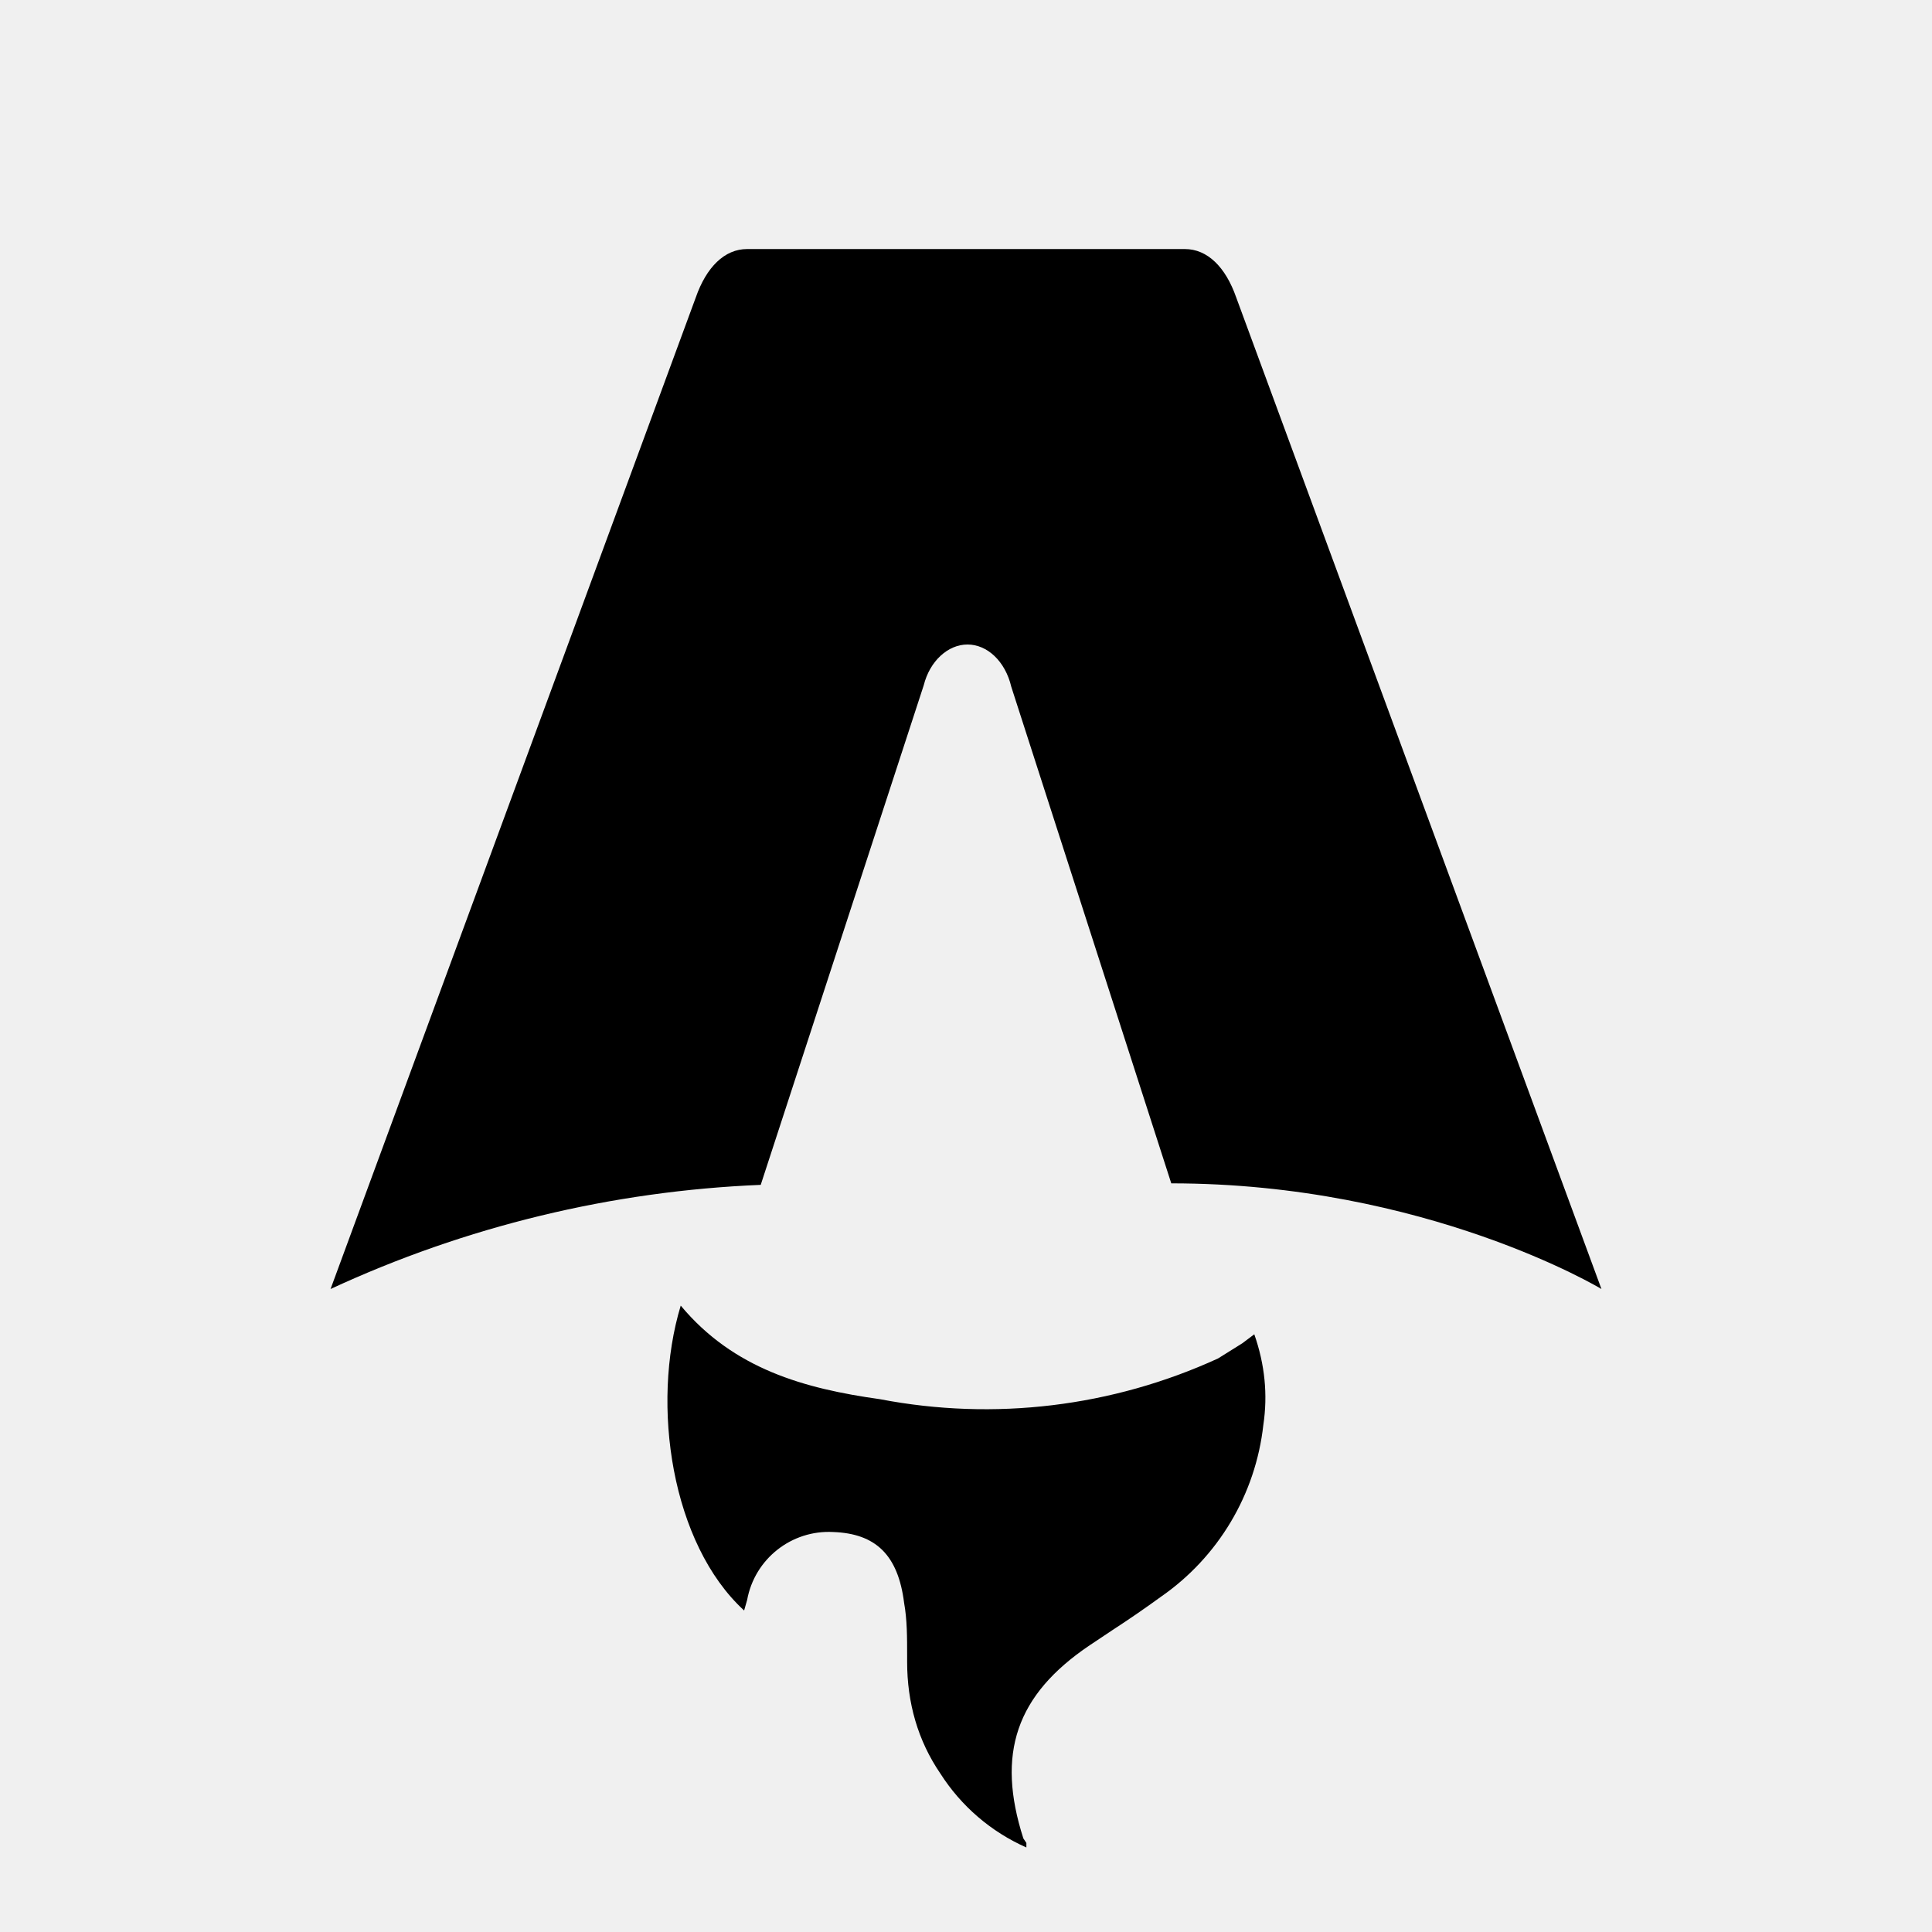
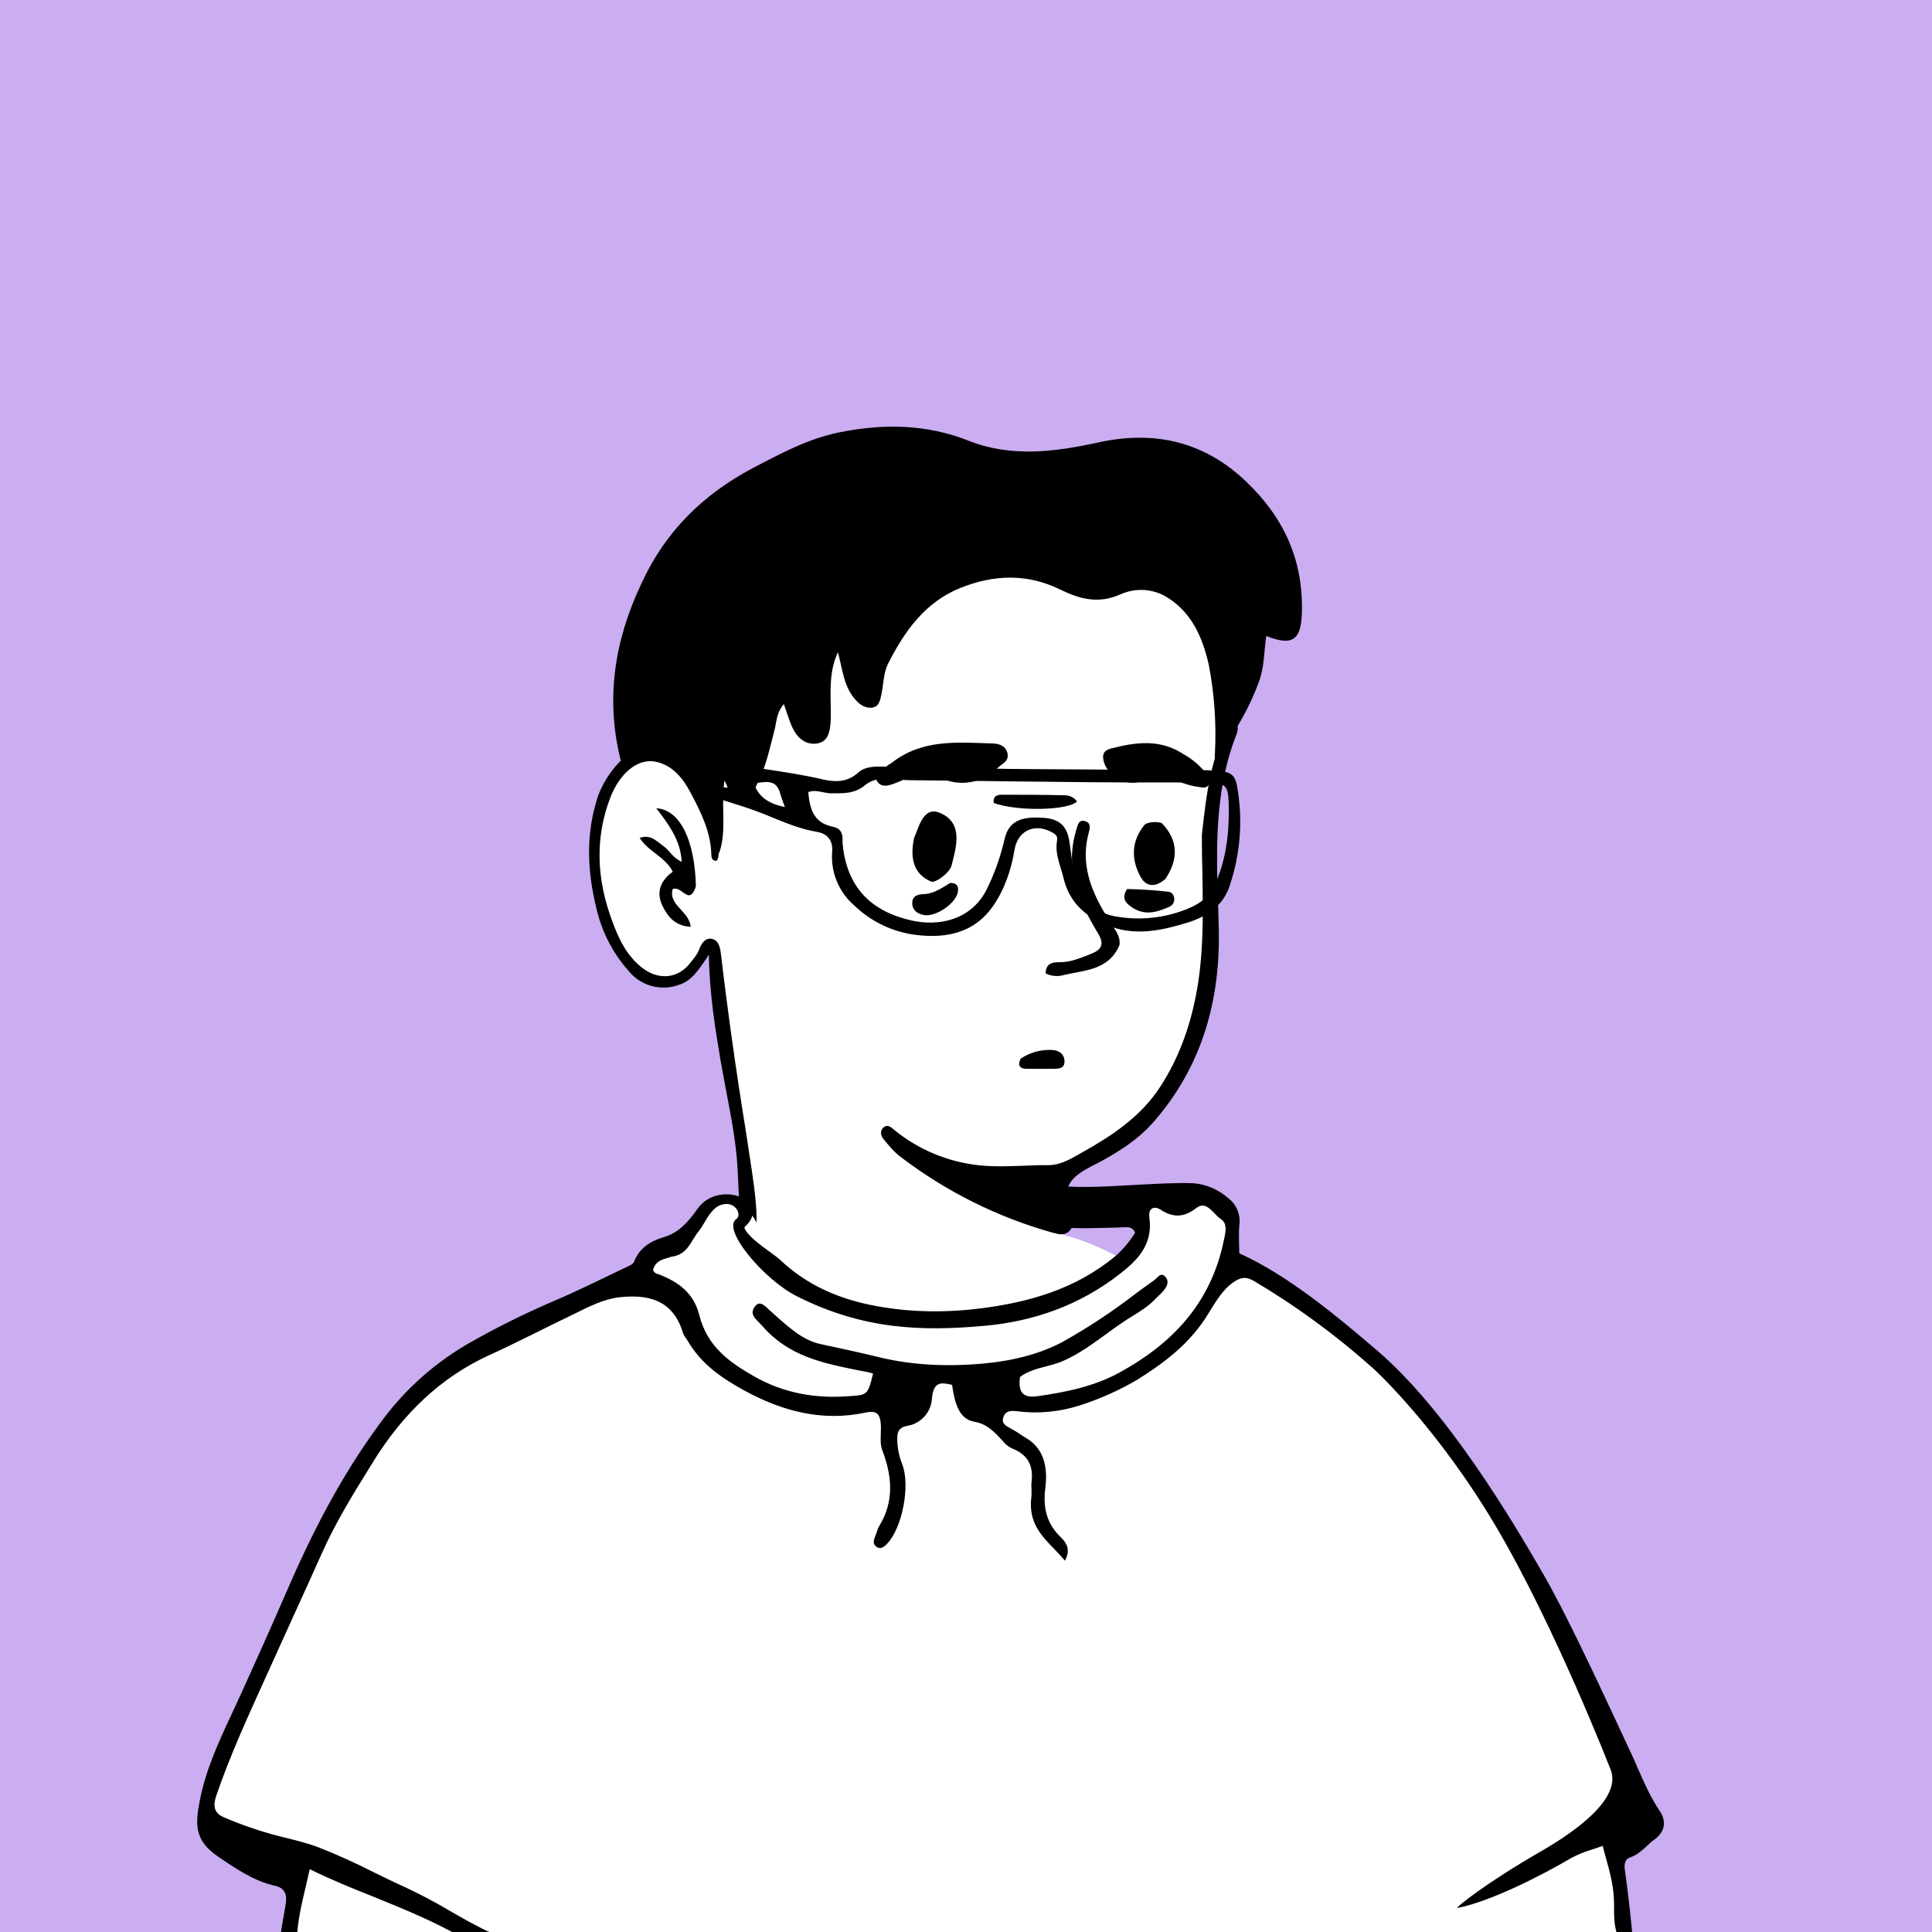
- <svg xmlns="http://www.w3.org/2000/svg" fill="none" viewBox="0 0 128 128">
-   <path d="M50.4 78.5a75.1 75.1 0 0 0-28.5 6.9l24.2-65.7c.7-2 1.9-3.2 3.4-3.2h29c1.5 0 2.7 1.2 3.4 3.2l24.2 65.7s-11.6-7-28.5-7L67 45.5c-.4-1.7-1.6-2.8-2.9-2.8-1.3 0-2.5 1.1-2.9 2.7L50.4 78.5Zm-1.1 28.2Zm-4.2-20.2c-2 6.6-.6 15.8 4.2 20.2a17.5 17.5 0 0 1 .2-.7 5.5 5.5 0 0 1 5.7-4.5c2.8.1 4.3 1.5 4.7 4.7.2 1.1.2 2.3.2 3.5v.4c0 2.7.7 5.2 2.2 7.4a13 13 0 0 0 5.7 4.9v-.3l-.2-.3c-1.8-5.6-.5-9.5 4.4-12.8l1.5-1a73 73 0 0 0 3.2-2.2 16 16 0 0 0 6.8-11.4c.3-2 .1-4-.6-6l-.8.6-1.6 1a37 37 0 0 1-22.4 2.7c-5-.7-9.7-2-13.2-6.2Z" />
-   <style>
-         path { fill: #000; }
-         @media (prefers-color-scheme: dark) {
-             path { fill: #FFF; }
-         }
-     </style>
+ <svg xmlns="http://www.w3.org/2000/svg" viewBox="0 0 1744 1744" fill="none" shape-rendering="auto">
+   <mask id="viewboxMask">
+     <rect width="1744" height="1744" rx="0" ry="0" x="0" y="0" fill="#fff" />
+   </mask>
+   <g mask="url(#viewboxMask)">
+     <rect fill="#CBADF1" width="1744" height="1744" x="0" y="0" />
+     <g transform="translate(531 487)">
+       <path d="M554 727.7c-99.2 297-363.8 388.6-503.7 19.8-19.3-50.7 31-69.5 66.2-91.9 24.1-15.3 36.8-28.5 35.3-42.2-7-64.4-36.9-243.8-36.9-243.8l-3-5.8s.7-1.6-2.2 1.2c-3 3-9.9 34.2-37 34.2-24.5 0-49.2-10.9-61-86.3C7.2 285.6 9.6 214 40 201c12.5-5.3 24-7.2 35.2-.8 11.3 6.4-13-22 112-126C268.4 6.4 396.7-3.5 448.5 8 500.3 19.5 552 44.8 574.9 98.5c27.8 65-25.9 114.3-14 262.5-2.2 53.6.8 171.2-146.6 210.6-28 7.5-19.3 48.4 22.7 58.4 67 21 117 72.3 117 97.9" fill="#fff" />
+       <path fill-rule="evenodd" clip-rule="evenodd" d="m554 266.2.1-1.4c4.1-36.4 8.2-71.7 27.1-103.4 6.5 4.4 5.7 10 3.7 15.2-19.9 51.2-18 104.4-16.2 157.6l.4 14c2.1 66.4-14.5 126.8-58.7 177.5-15.4 17.6-35.8 29.8-56.5 40.3-21.4 11-25.9 20.1-19.2 43.6l.8 2.6c1.4 3.9 2.8 7.9-1 11.8-4.5 4.6-9.5 3.3-14.8 1.8l-.6-.1a406.4 406.4 0 0 1-137-68.3c-6-4.4-10.8-10.3-15.5-16.1l-.3-.4c-2.5-3-3-7.8.5-10.4 3.3-2.5 5.8-.5 8.7 1.8l1 .9a145.5 145.5 0 0 0 76.3 31.7c13.4 1.4 26.6.9 40 .4 7.4-.3 14.8-.6 22.3-.5 10.2 0 18.7-4.7 26.7-9.2l2.8-1.6c27.8-15.5 54.3-32.8 72.2-60.7 16.1-25 25.9-52.2 31.6-80.9 7.2-36.1 6.6-72.7 6-109.8-.3-12-.5-24.2-.5-36.4ZM50.6 190.8c21.9-1.7 34 11.2 44.3 26.3a140.4 140.4 0 0 1 22.4 61.5c.5 3.7 1 7.6-1.2 11.3-4.5.6-4.9-3-5-5.6-.5-20.7-9.7-38.7-18.9-56.1-6.6-12.5-16.2-24.6-31.4-27.6-17.2-3.5-33 12-40.8 32.2-14.5 37.6-12 74.6 1.4 111 5.8 15.9 13.1 32.1 27.8 43.2 14.8 11.3 32.7 9.3 43.6-5.7l2-2.5c2-2.6 4-5.1 5-8 2.1-5.8 5.4-11.2 11.3-10.4 6.8 1 8 8.3 8.7 14a3661 3661 0 0 0 22 156.7l5.9 38.8c2.6 17.1 5.6 41.7 3.6 52.1a28 28 0 0 0-.3 2.2c-.4 2.8-.6 5-4.2 5.5-4.9.8-7-2-7.7-6.4-2.3-17-3-23.6-4-49.6-.9-25.2-5.6-50-10.4-74.9l-5-27c-5.2-30.8-10.3-62-10.8-97l-2 3c-7.6 11.3-13.7 20.5-24.5 24a40.5 40.5 0 0 1-46.1-12.5 127.8 127.8 0 0 1-28.8-55.8c-8.4-34-9.9-67.1.9-100.6 5.2-16.1 23.7-44.7 42.2-42Zm34.6 127.5c4.4 3.2 8.4 6 12-5.4-1.1-42.2-14.7-69.2-35.8-70.3 11.2 14.6 22 28.8 23 48.5a32.3 32.3 0 0 1-10.7-8.8c-2-2.2-4-4.4-6.5-6l-3-2.4c-4.8-3.6-9.7-7.4-17.8-4.5 3.8 5.8 9 10 14.3 14 6 4.7 12 9.3 15.6 16.5-10.6 7.7-15.2 17.7-9.7 29.9 4.8 10.5 11.9 19.2 25.9 19.8-.6-6.3-4.7-10.9-8.8-15.4-5-5.4-9.7-10.6-7.5-18.6 3.2-1.5 6.2.7 9 2.7Z" fill="#000" />
+     </g>
+     <g transform="translate(178 1057)">
+       <path d="M1292.6 693H83.3l8.6-63.3S14.2 603.3 6.5 588c-7.8-15.3 84.2-214.1 96.8-245.6C116 310.8 200.1 188 239 168.3a3409.1 3409.1 0 0 1 147-69.7c4.8-2.1 7.2-3 14.8-16.1 7.7-13 33.6-18.8 43-26.5 4.3-3.5 14.6-31.5 35.3-28a32.4 32.4 0 0 1 26.2 19.6s11.8 99.2 188.1 84.7c52.6-4.2 156-39 160.7-77.4 2.2-18.4-11.5-32-11.5-32s53-8.9 77.1 5c24.1 14 14.8 52 14.8 52s83.3 47 110.1 72.8C1090 196.4 1184 303.9 1225 404.5c23.1 57 77.8 160.3 85.9 173.4 8.1 13-27 36-27 36l8.8 79Z" fill="#fff" />
+       <path fill-rule="evenodd" clip-rule="evenodd" d="M952.9 98.7a688.9 688.9 0 0 1 108.5 79.4c1.2 1 58 53.1 111.2 143.2C1226.1 412 1276 540.7 1276 540.7c10.1 26.7-34.4 57-63 73.5-50.6 29.1-78.5 51.8-75.3 51.1 30-5.9 75.6-29.2 102.5-45a98 98 0 0 1 18.8-7.7c3.2-1 6.4-2.1 9.7-3.4l2.5 9.4c4 14 7.6 27.5 7.8 42v3.7c0 9 0 18 3.7 27.7 5.2 1 9 1 13.1 0l-.2-2c-2-20.2-4-39.4-6.8-58.5-.9-6.2 0-10.3 5.2-12 5.7-2 10.1-6 14.5-10 2.3-2.2 4.5-4.3 7-6 9.8-7.2 10.9-16.9 4.5-26.1-8-11.8-13.7-24.9-19.5-38-2.1-5-4.3-10-6.7-15l-8.8-18.9c-23.3-50-50-107-69.5-140.9-28.7-49.7-87.5-149.1-151.5-203.5l-1.8-1.5c-29.2-24.9-76.7-65.3-121.5-85.2l-.2-8.4c-.1-6.1-.3-12 .3-17.7a26 26 0 0 0-10.4-24 53.8 53.8 0 0 0-31.2-13.2c-14.7-.6-33.4.5-52.4 1.5-24 1.4-48.5 2.8-67 1-11.3-1.1-12.8 2.2-9.6 15-10.5 8.5-10.3 12.7 1 19 3 1.6 6.3 2.7 9.6 3.2 10 1.5 35.5.7 49 .3l4.8-.2h1.7c3.8-.3 7.9-.6 10.4 4.8A93.8 93.8 0 0 1 829 76.8c-36.1 29.9-77.7 41.6-121.2 47.2-31.6 4-63 3.8-94.6-2-32.7-6-62.2-18.1-87.7-42.4-1.3-1.2-4.2-3.3-7.6-5.8-9.1-6.6-22.5-16.3-24-22.9 26.7-24.2-23.2-43.7-42.2-16.8-7.6 10.8-16.3 21.4-30 25.5-10.8 3.2-22 8.7-27.3 22.3-.8 2-3.4 3.3-5.4 4.2-6.5 3-13 6.2-19.4 9.3-17.3 8.3-34.6 16.6-52.2 24a751.6 751.6 0 0 0-65.3 32.3l-2.5 1.4a256.6 256.6 0 0 0-85.2 75.6C130 275.3 103.4 327 80 381.3c-13 30-26.5 60-40 89.8l-2 4.2c-2.3 5.3-4.7 10.4-7.2 15.6-11.7 25.3-23.5 50.6-28.7 78.8-3.8 20.3-4.5 34.6 16.3 48.9 16.6 11.3 32.8 22.5 52 26.7 8.8 2 10.9 8 9.5 16.6l-1.6 9.2c-1.3 7.3-2.6 14.6-3.3 21.9H90c.6-15.6 4.1-30.6 8-47l3.6-15.7c19 9.4 38.5 17.3 57.9 25 27 11 54.2 22 80.5 37.2 9.7.6 19.3.5 29-.4l-.4-.7c-.7-1.5-1.2-2.7-2-3-13.5-6.1-26.5-13.5-39.4-21a460.4 460.4 0 0 0-39-20.6c-9.8-4.4-19.4-9.1-29-13.8a555 555 0 0 0-50.1-22.6c-9-3.4-18.2-5.7-27.5-8a350.4 350.4 0 0 1-57-18.7c-8-3.3-11.1-8.7-7.4-19.6 6-17.8 13-35.2 20.3-52.4 8.7-20.3 17.9-40.4 27-60.5L75 428l12.9-28.4c8.1-17.9 16.3-35.7 24.3-53.7 12.7-28.7 29-54.9 45.2-81l1.7-2.8c26.7-43 60.8-75.8 104.3-95.7 13.3-6 26.4-12.6 39.6-19a2169.7 2169.7 0 0 1 37.7-18.5c13.2-6.6 26.4-13.3 40.8-14.9 22.7-2.4 47.6.5 57 32.2a19 19 0 0 0 2.9 5l1.5 2.4c12.6 21.4 31.1 33.6 51 44.6 34.8 19 70.6 28.1 109 20 10.5-2.3 14 .8 14.3 12.7l-.1 6.3c-.2 5.1-.5 10.2 1.4 15.1 8.8 23.2 10.8 45.9-2.7 68-1 1.5-1.6 3.3-2.2 5.2l-1 2.9-.4 1c-1.3 3.2-2.7 6.7.4 9.4 3.7 3.3 7 1 10-2.1 13.8-14 21.4-52.8 13.8-72A63 63 0 0 1 632 244c-.3-7.8.6-12.3 9-13.9a26.5 26.5 0 0 0 22.2-24c1.2-15.9 8-15.5 18.2-13 2.3 14.7 5.4 30.8 20.2 33.3 11.5 2 18.1 9.3 25.3 17l1.5 1.8c2.1 2.3 4.6 4.2 7.4 5.4 12.7 5 19.3 14 17.4 29.8-.3 2.3-.2 4.7-.1 7 0 2.4.2 4.8-.1 7-2.9 22.6 8.8 34.7 21 47.2 3.1 3.3 6.3 6.6 9.3 10.2 5.7-10.4.9-16.7-4-21.4-12.3-12-16-26.1-13.7-44.3 2.3-18-.8-35-17-44.8-2-1.2-3.9-2.4-5.7-3.7a107.8 107.8 0 0 0-9.2-5.5c-3.6-2-7.5-4-6.2-9 1.4-5.8 5.7-7 11.7-6.3a130 130 0 0 0 57-5 257.2 257.2 0 0 0 52.2-23.2c23.2-14.6 44.6-30.3 61-54.5l5.5-8.8c5.5-8.8 11-17.8 19.2-23.9 6-4.4 11.3-6.9 18.7-2.6ZM425.9 78l2-.5c11-1.6 15-7.8 19.4-15.1 1.7-2.8 3.6-5.8 6-8.7 1.4-2 3-4.4 4.5-7 3.8-6.5 8.2-13.8 15-16 13-4.5 19.2 9.1 14 12.6-14 9.3 25.4 55.2 54.3 69.7 59.4 30 111.8 32 169.7 26.8 43.6-3.9 85.6-18.3 122-46.8 15-11.7 30.4-25.8 26.7-51.5-1.1-8 4.6-10 9.7-6.8 11.3 7.5 21.2 7.6 32.4-1 7-5.5 11.8-.5 16.6 4.4 1.9 2 3.7 4 5.7 5.2 6 3.8 4.6 11 3.3 17.4l-.3 1.2c-11.9 59.2-48.6 94.9-94 119.9-23 12.7-49 18-74.9 21.6-11.5 1.6-17.4-2.7-15.2-17.5 7-5.2 15.2-7.3 23.5-9.5 5.5-1.4 11-2.9 16.3-5.3 13.8-6.2 26-15.2 38.3-24.1 4.4-3.2 8.7-6.4 13.2-9.4a214 214 0 0 1 9.7-6.3c7.2-4.4 14.5-8.9 20.6-15.2l3-3a53 53 0 0 0 4.6-4.6c2.9-3.5 5.8-7.9 2.4-12.4-3.2-4.3-5.7-2-8.1.4l-2.2 2c-5.7 4-11.3 8.1-17 12.3a543.8 543.8 0 0 1-66 43.6c-25.7 13.5-54 18.6-82.2 20.3-27 1.6-53.9.3-81-6-18.1-4.4-36.7-8.5-55.1-12.4-14.9-3-27-13.7-38.8-24a633 633 0 0 0-8.3-7.5c-4-3.8-8.2-8-12.4-2.2-4.5 6-.2 10.3 4 14.3l2.8 3c23.6 27.3 54.5 33.5 85.3 39.8l10.4 2 3 .8 1.3.4c-4.6 19.3-5.2 19.3-21.1 20.4h-.7C558 205.7 529 200.6 502 185c-21.2-12.2-41.5-26.2-48.7-54.7-5.2-20.7-19.3-30-35.8-36.7l-1.4-.4c-1.7-.5-3.4-1-4.6-3.8 2.1-8 8.3-9.6 14.5-11.2Z" fill="#000" />
+     </g>
+     <g transform="translate(266 207)">
+       <path d="M312.8 320.2c21.6-47.5 56-81 101-104.8 24.8-13 49.8-26.4 77.3-32 39.6-8.1 79-7.8 117.7 7.6 38.2 15 77.3 10 116.6 1.4 50.3-11 95.4-1.3 134 35.8 34 32.7 51.1 70.8 49.8 117.8-.7 24.8-8.4 30.5-32.2 21.1-2.1 14.7-1.6 29.6-7.4 43.5a224 224 0 0 1-22.4 44c-6.2 8.7-5.2 20.1-9.9 29.4-8-.8-6.7-6.4-6.6-10.7a333 333 0 0 0-5.5-80c-5.8-25.8-16.3-49.6-41-63a45 45 0 0 0-38.5-.9c-20 9-36.9 4.5-54.8-4.3-29.6-14.5-59.8-13.5-89.9-1.4-32 12.8-50.5 39.2-65.3 68.3-4.3 8.4-4.1 19-6.2 28.5-1.1 5-2.2 10.7-8.5 11.3-5.7.5-10.4-2.3-14.4-6.7-11-12-12-27.7-16.2-43.3-7 15-6.8 29.8-6.6 44.5 0 6 .4 12 0 18-.6 9.2-2.1 19-13.6 20-10.3.8-17.1-6.2-21.2-15.1-2.7-6.2-4.6-12.7-7.4-20.6-6.7 7.6-6.5 15.8-8.4 23.2-4.4 16.7-7.8 33.8-16 49.4-2.6 5.3-4 10.7-12 11-8.3.3-9.5-5.3-11.8-10.7-.8-1.9-2.2-3.5-4.8-7.3-4.8 24 2.2 47-5.4 68.8-5.8-2-5.3-5.9-5.5-9-.7-19.8-8.4-37.6-18.4-53.6-9.9-16-22.5-30.5-45.6-27.6-7.2.9-11.7 6.8-19.3 7-13.9-55.3-6-108 18.4-159.6Z" fill="#000" />
+     </g>
+     <g transform="translate(791 871)">
+       <path d="M130.4 84.6a46.5 46.5 0 0 1 28.5-7.8c6.2.5 10.7 3.5 11 9.9.3 7.4-5.7 7-10.8 7.1h-24c-5.5-.3-7.8-3-4.7-9.2Z" fill="#000" />
+     </g>
+     <g transform="translate(653 805)" />
+     <g transform="translate(901 668)">
+       <path d="M109.6 185c-9.9 23.2-31.7 22.6-50.5 27.2-5.4 1.5-11.1 1-16.2-1.5.1-8.5 5.5-10.3 12-10.1 10.5.2 19.9-4 29.3-7.7 8.5-3.3 12-8.2 6.4-17.6-9-15.2-17.7-30.6-21.7-48.3a87.5 87.5 0 0 1 1.8-46.4c1.3-4 1.9-9.1 8-7.3 5 1.5 4.3 5.9 3.3 9.6-9.2 33 5 60 22.2 86.1 3 4.8 6.1 9.1 5.4 16Z" fill="#000" />
+     </g>
+     <g transform="translate(610 680)">
+       <path d="M407.4 122.5c13 .3 25.4 1.1 37.6 2.5 3 .4 5 3.3 5 6.7 0 3.3-1.7 5.6-4.7 7-11.2 4.8-22 8.2-33.7.2-6.5-4.5-9-8.7-4.2-16.4ZM247.6 117c7 0 7.8 3.8 7 8.5-2 10.2-20 22.4-30.4 20.5-5.9-1-10.5-4-10.7-10.5-.2-6.7 4.8-8.2 10.3-8.4 9-.3 15.8-5.2 23.8-10ZM215.1 76.6c5-12 9-29.4 24.1-22.5 20.7 9.4 13.9 30.7 9.7 47.4-1.6 6.3-14.5 15.9-18.3 14.3-16.3-6.8-19.2-21.7-15.5-39.2ZM442 113.4c-8.6 7.5-17 7.6-22.2-1.5-9-16-8.6-32.8 3.3-47.2 2.5-3 13.8-3.6 16.3-1 14 15 14.6 31.8 2.6 49.7Z" fill="#000" />
+     </g>
+     <g transform="translate(610 680)">
+       <g fill="#000">
+         <path fill-rule="evenodd" clip-rule="evenodd" d="m326 14.3 154.5 1c4.7.2 9.4.6 14 1.3 7.1.9 10.4 4.2 12 12a181 181 0 0 1-6.3 90.4c-5.4 17.7-20 28.1-37.5 33.6-23 7.1-46.5 12.4-69.8 3.9-20.8-7.6-37.2-20-42.9-44-.7-3-1.6-5.9-2.5-8.8-2.5-8.3-5-16.5-3.2-25.7.7-4-3.1-5.9-6-7.4h-.1c-15-7.6-29.7-.2-32.4 16.5-3 18.3-9 35.8-19.4 50.8-16.5 23.9-41.6 29.4-69 26.1a97.2 97.2 0 0 1-56.2-26.6 58 58 0 0 1-20-48.8c.8-11.2-5.5-16.3-13.8-17.7-14.3-2.4-27.6-7.8-40.8-13.2-4.7-2-9.4-3.9-14.2-5.6-7.2-2.7-14.5-5-21.8-7.3a384.7 384.7 0 0 1-25-8.5c-3.8-1.4-7-2.6-6.4-8.5 5.7-2.6 11-1 16.4.8C39 29.8 42.8 31 46.8 31c-2.7-9-8.3-12.4-17.3-12.8A35.3 35.3 0 0 1 2 5C6.7.4 11 .7 15 1.8c21.4 5.8 43.2 9.1 65 12.4 18 2.7 36 5.4 53.8 9.6 10.3 2.3 21.4 2.4 31-6.5 6.3-5.6 15.5-5.5 24-5.3h3.1c25.3.3 50.5.9 76.2 1.4l32.3.7 25.6.2ZM150.5 80c3.3 41.7 26.7 63 62.7 71 23.6 5.2 52.3.1 66.8-26.8a203.8 203.8 0 0 0 17-47.6c4-15.2 14.3-20 35.7-18.3 14.3 1.2 20.9 7.9 22.8 22.5 1.4 11 3 22 5 32.8 2.5 13.7 19.5 30.3 33.3 33a117 117 0 0 0 64-4.6c12-4.3 22.9-10.4 28.7-23 10-22 13-45.3 12.7-69.2-.2-22-1.6-23.4-24.3-23.5h-42.2c-19.6 0-39.1 0-58.6-.2l-75-.8c-29-.4-58-.8-87.1-1-3.5 0-7.1-.3-10.7-.7-10.8-1-21.7-2-30.3 5.1-9 7.4-17.8 7.4-27.4 7.4h-3.4c-2.5 0-5-.5-7.5-1-4.2-.9-8.5-1.8-13.1-.1 1.3 14.8 4.7 27.7 21.9 31.2 6.3 1.2 9.7 4.8 9 13.8ZM74.5 26.6c8.9-1.2 17-2.2 20 10.5a195 195 0 0 0 4 11.4c-13-2.7-23.2-7.7-28.1-21.4l4.1-.5Z" />
+         <path d="M287 44.8c-.8-6 3-7.4 7-7.4 19 0 38 0 57.1.5 4.4 0 8.5 2 11.1 5.5-6.9 8.1-53.6 9.4-75.3 1.4Z" />
+       </g>
+     </g>
+     <g transform="translate(774 657)">
+       <path d="M30.3 32.1C58 10 89.8 13.1 121 14.1c5.7 0 12.2 1.3 14.3 8.3 2.1 7.7-4.6 9.9-8.8 13.8a44.7 44.7 0 0 1-52.2 8.6 37.9 37.9 0 0 0-31.9 1.6c-2 1-3.8 1.9-5.8 2.6-6.3 2.5-14.3 6-18.6-.4-4.4-6.7 5.6-9 8.3-13.7.6-1 2-1.6 3.9-2.8ZM294.4 23.8c7.7 4.3 14.5 10 20 17 2.5 3 5 6.3 3 10.2-2.4 4.3-6.7 2.7-10.4 2.2-12.5-1.5-23.7-9.2-37-7.2-5 .8-9.9.7-15 2.5-13 4.7-31-6.4-33-19.8-1-5.4 1-8.5 6.8-10 22.2-5.7 44-9 65.6 5.1Z" fill="#000" />
+     </g>
+     <g transform="translate(0 559)" />
+   </g>
</svg>
